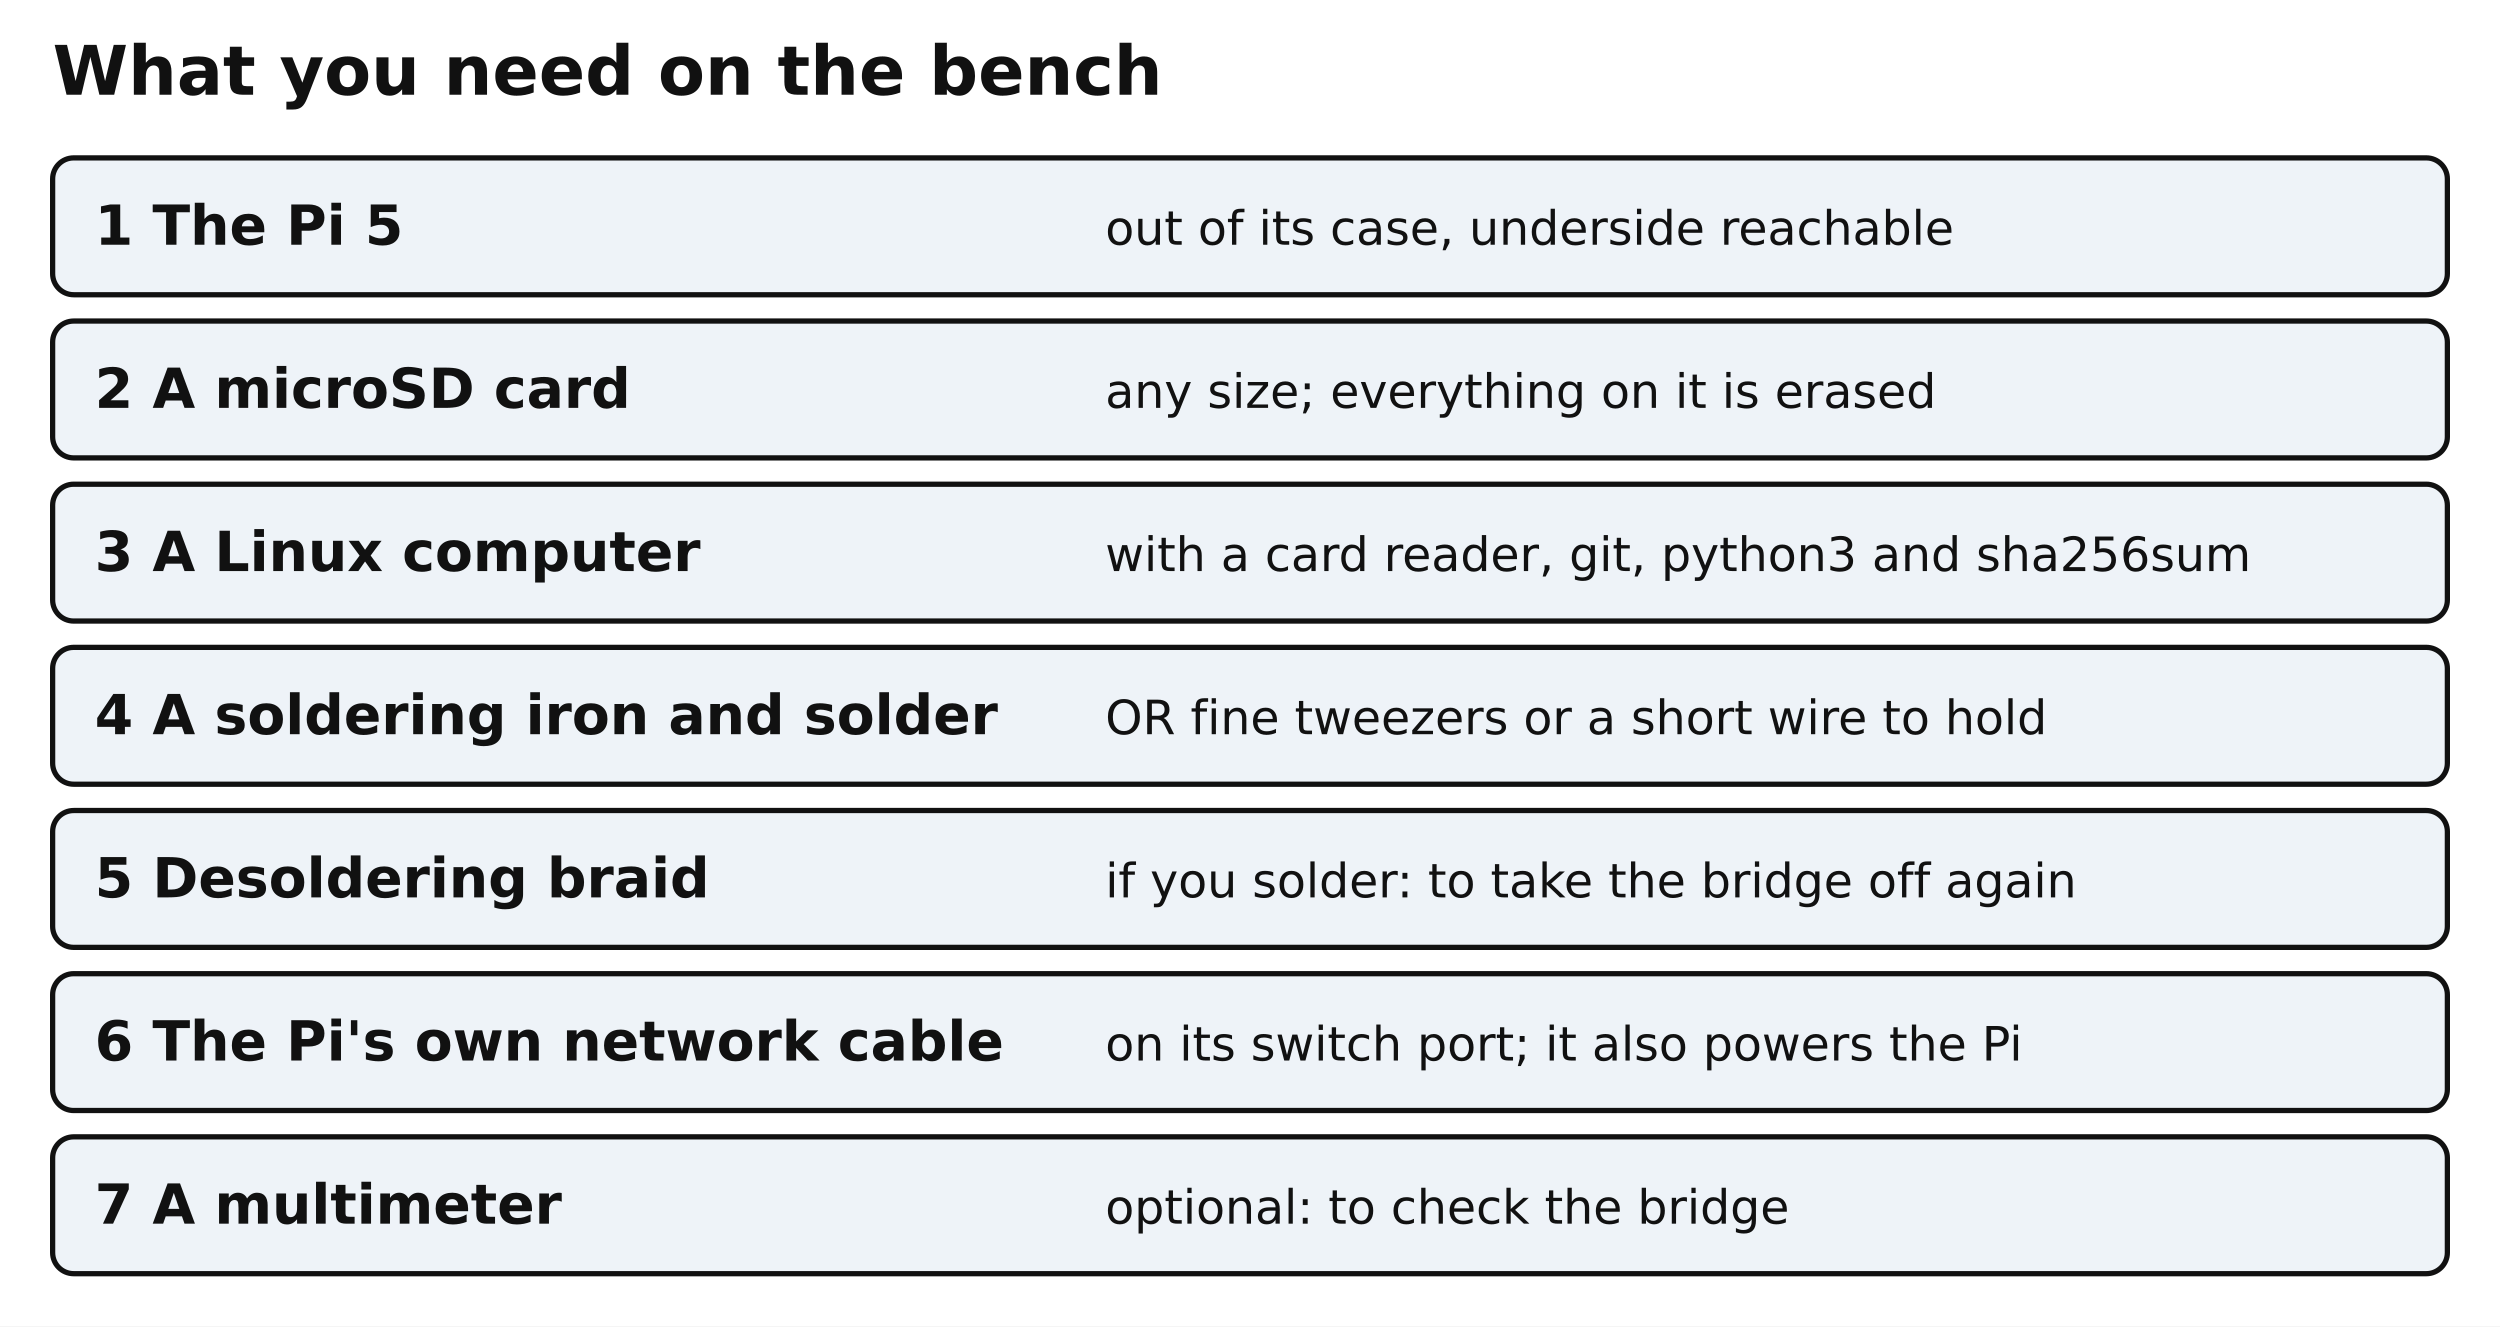
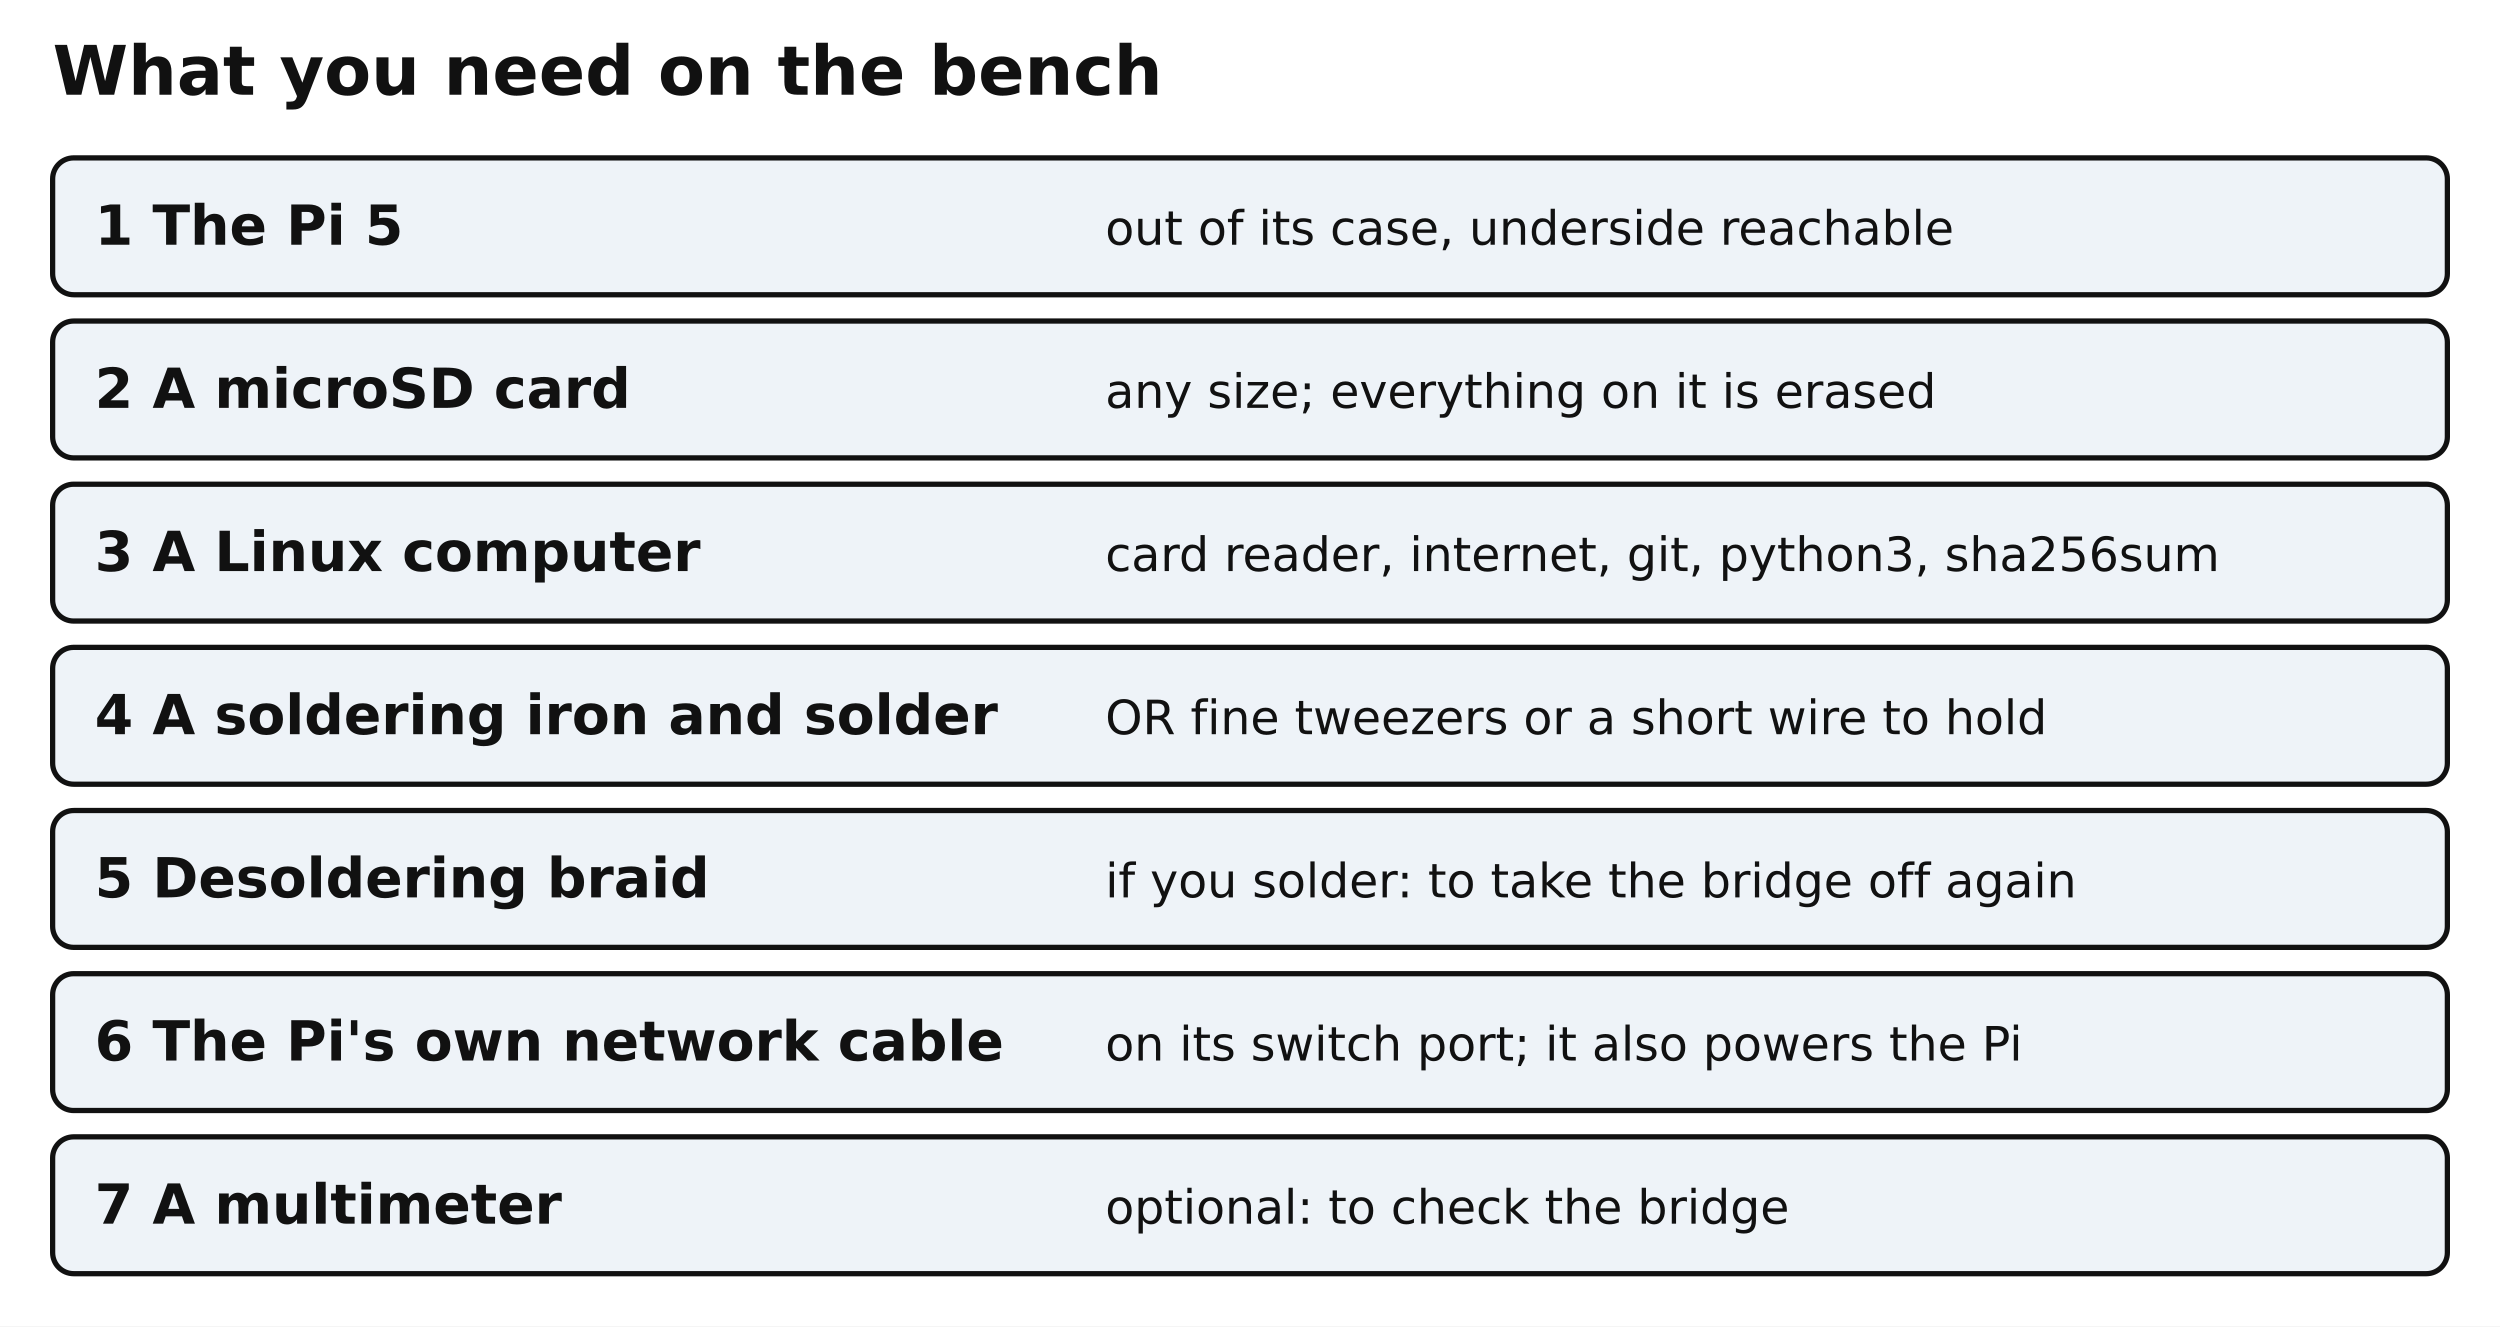
<svg xmlns="http://www.w3.org/2000/svg" viewBox="0 0 950 504" width="950" height="504" font-family="DejaVu Sans, Arial, sans-serif">
  <rect width="950" height="504" fill="#ffffff" />
  <text x="20" y="36" font-size="26" font-weight="bold" fill="#111" text-anchor="start">What you need on the bench</text>
  <rect x="20" y="60" width="910" height="52" rx="8" fill="#eef3f8" stroke="#111" stroke-width="2" />
  <text x="36" y="93" font-size="21" font-weight="bold" fill="#111" text-anchor="start">1  The Pi 5</text>
  <text x="420" y="93" font-size="18" font-weight="normal" fill="#111" text-anchor="start">out of its case, underside reachable</text>
  <rect x="20" y="122" width="910" height="52" rx="8" fill="#eef3f8" stroke="#111" stroke-width="2" />
  <text x="36" y="155" font-size="21" font-weight="bold" fill="#111" text-anchor="start">2  A microSD card</text>
  <text x="420" y="155" font-size="18" font-weight="normal" fill="#111" text-anchor="start">any size; everything on it is erased</text>
  <rect x="20" y="184" width="910" height="52" rx="8" fill="#eef3f8" stroke="#111" stroke-width="2" />
  <text x="36" y="217" font-size="21" font-weight="bold" fill="#111" text-anchor="start">3  A Linux computer</text>
-   <text x="420" y="217" font-size="18" font-weight="normal" fill="#111" text-anchor="start">with a card reader, git, python3 and sha256sum</text>
+   <text x="420" y="217" font-size="18" font-weight="normal" fill="#111" text-anchor="start">card reader, internet, git, python3, sha256sum</text>
  <rect x="20" y="246" width="910" height="52" rx="8" fill="#eef3f8" stroke="#111" stroke-width="2" />
  <text x="36" y="279" font-size="21" font-weight="bold" fill="#111" text-anchor="start">4  A soldering iron and solder</text>
  <text x="420" y="279" font-size="18" font-weight="normal" fill="#111" text-anchor="start">OR fine tweezers or a short wire to hold</text>
  <rect x="20" y="308" width="910" height="52" rx="8" fill="#eef3f8" stroke="#111" stroke-width="2" />
  <text x="36" y="341" font-size="21" font-weight="bold" fill="#111" text-anchor="start">5  Desoldering braid</text>
  <text x="420" y="341" font-size="18" font-weight="normal" fill="#111" text-anchor="start">if you solder: to take the bridge off again</text>
  <rect x="20" y="370" width="910" height="52" rx="8" fill="#eef3f8" stroke="#111" stroke-width="2" />
  <text x="36" y="403" font-size="21" font-weight="bold" fill="#111" text-anchor="start">6  The Pi's own network cable</text>
  <text x="420" y="403" font-size="18" font-weight="normal" fill="#111" text-anchor="start">on its switch port; it also powers the Pi</text>
  <rect x="20" y="432" width="910" height="52" rx="8" fill="#eef3f8" stroke="#111" stroke-width="2" />
  <text x="36" y="465" font-size="21" font-weight="bold" fill="#111" text-anchor="start">7  A multimeter</text>
  <text x="420" y="465" font-size="18" font-weight="normal" fill="#111" text-anchor="start">optional: to check the bridge</text>
</svg>
